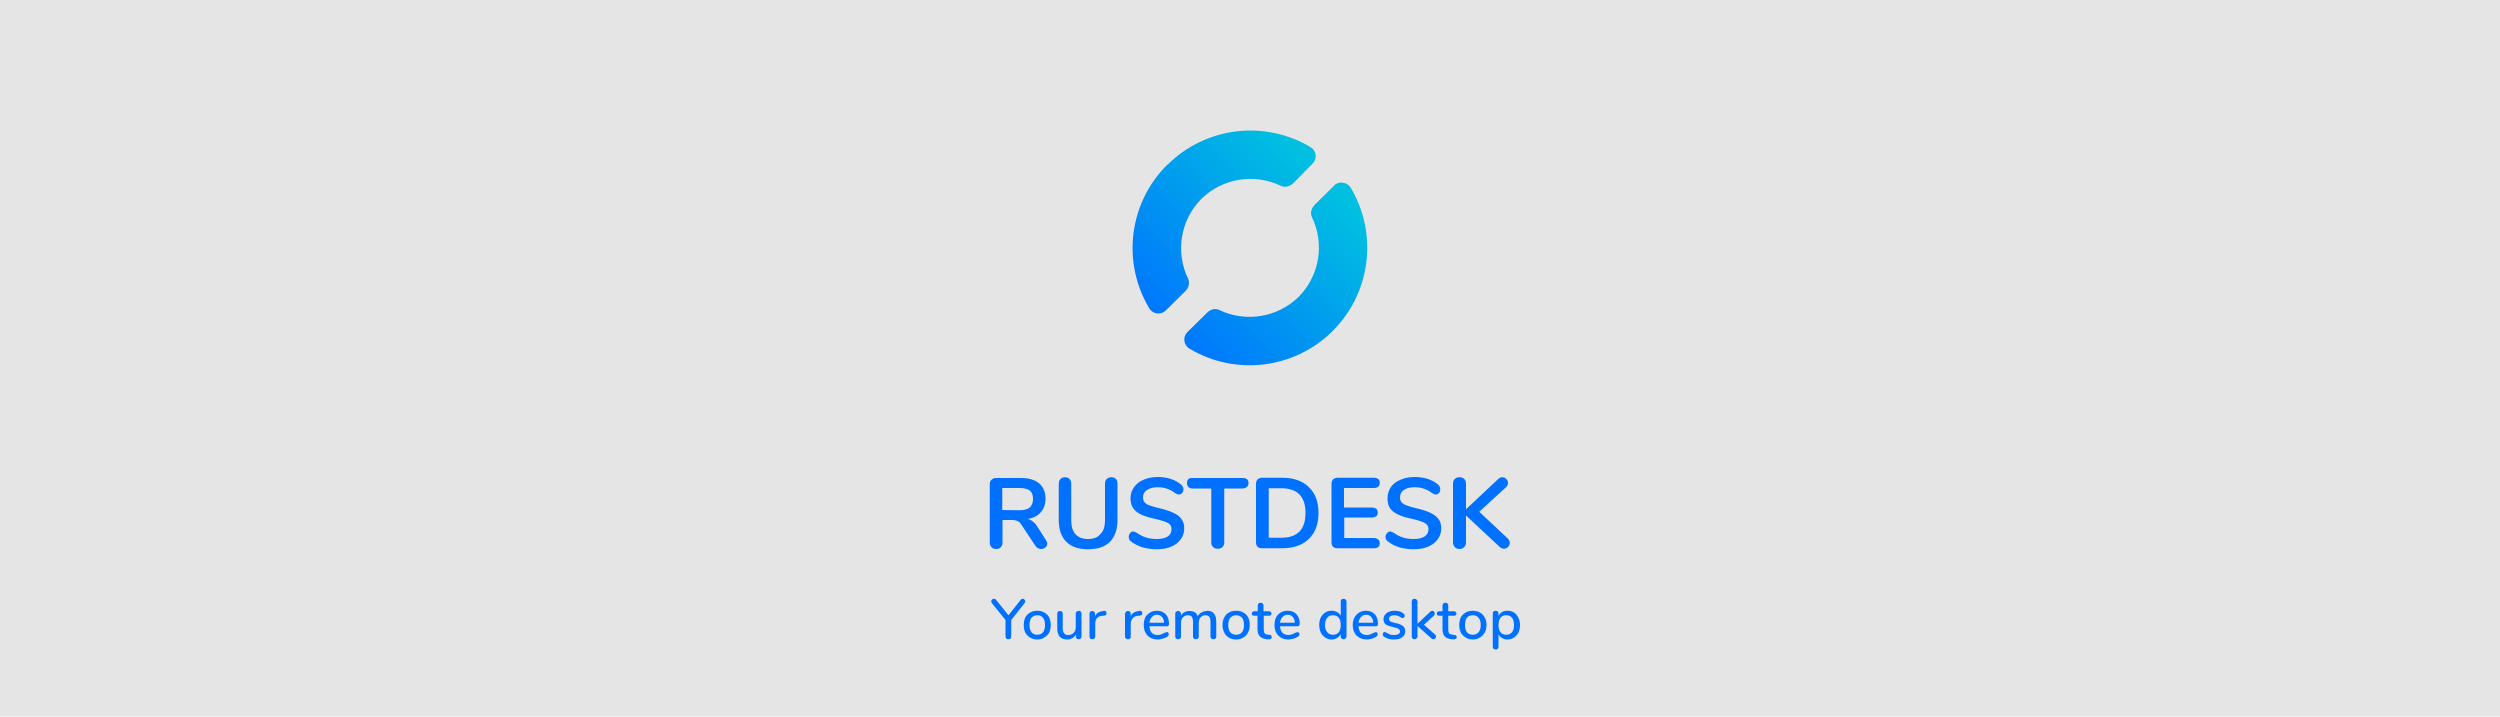
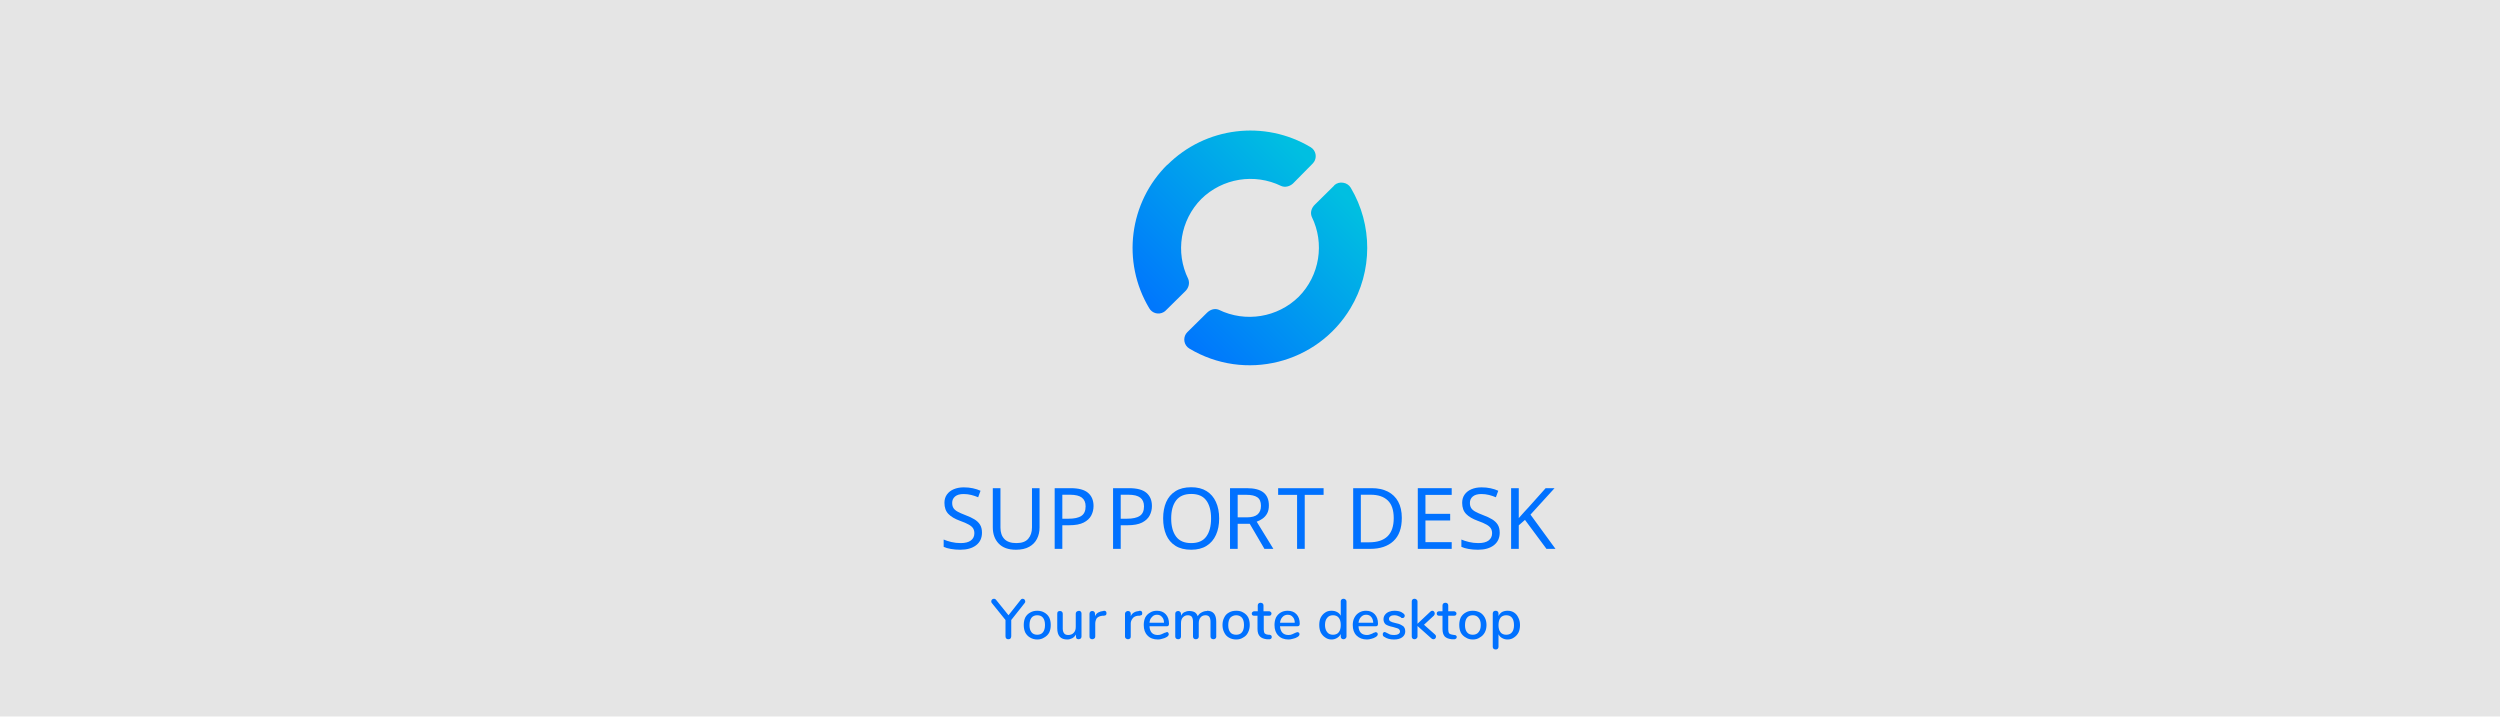
- <svg xmlns="http://www.w3.org/2000/svg" xmlns:xlink="http://www.w3.org/1999/xlink" xml:space="preserve" width="1000" height="286.6" style="clip-rule:evenodd;fill-rule:evenodd;stroke-linejoin:round;stroke-miterlimit:1.414">
-   <path d="M0 0h1000v286.6H0z" style="opacity:1;fill:#e5e5e5;fill-opacity:1;fill-rule:evenodd;stroke:none;stroke-width:.143px;stroke-linecap:butt;stroke-linejoin:miter;stroke-miterlimit:4;stroke-dasharray:none;stroke-dashoffset:0;stroke-opacity:1;marker:none" />
+ <svg xmlns="http://www.w3.org/2000/svg" id="Layer_1" data-name="Layer 1" viewBox="0 0 1000 286.6">
  <defs>
-     <linearGradient xlink:href="#a" id="c" x1=".1" x2=".8" y1=".9" y2=".2" gradientTransform="matrix(94.00173 0 0 93.99768 453 52.2)" gradientUnits="userSpaceOnUse" />
-     <linearGradient id="a" x1=".1" x2=".8" y1=".9" y2=".2" gradientTransform="matrix(26.301 0 0 26.331 90.7 911.8)" gradientUnits="userSpaceOnUse">
-       <stop offset="0" stop-color="#004ba6" style="stop-color:#0071ff;stop-opacity:1" />
-       <stop offset="1" stop-color="#00bfe1" style="stop-color:#00bfe1;stop-opacity:1" />
+     <style>
+       .cls-1 {
+         letter-spacing: -.02em;
+       }
+ 
+       .cls-2, .cls-3 {
+         fill: #0071ff;
+       }
+ 
+       .cls-2, .cls-4, .cls-5 {
+         fill-rule: evenodd;
+         stroke-width: 0px;
+       }
+ 
+       .cls-3 {
+         font-family: Nunito-Regular, Nunito;
+         font-size: 34px;
+       }
+ 
+       .cls-4 {
+         fill: url(#linear-gradient);
+       }
+ 
+       .cls-5 {
+         fill: #e5e5e5;
+       }
+ 
+       .cls-6 {
+         letter-spacing: -.02em;
+       }
+ 
+       .cls-7 {
+         letter-spacing: -.03em;
+       }
+ 
+       .cls-8 {
+         letter-spacing: -.01em;
+       }
+     </style>
+     <linearGradient id="linear-gradient" x1="-454.02" y1="678.89" x2="-453.32" y2="679.59" gradientTransform="translate(43140.79 63950.61) scale(94 -94)" gradientUnits="userSpaceOnUse">
+       <stop offset="0" stop-color="#0071ff" />
+       <stop offset="1" stop-color="#00bfe1" />
    </linearGradient>
-     <path id="b" d="M412.8 154.2h247V204h-247z" />
  </defs>
-   <g style="clip-rule:evenodd;fill-rule:evenodd;stroke-linejoin:round;stroke-miterlimit:1.414">
-     <g style="font-size:40px;line-height:1.25;white-space:pre;shape-inside:url(#b);fill:#0071ff" transform="translate(-20 28.7)">
-       <path d="M438.4 187.4q.5.7.5 1.4 0 .9-.8 1.5-.7.6-1.7.6-.6 0-1.2-.3t-1-.9l-5.3-8q-.8-1.4-1.7-1.9-1-.5-2.4-.5H421v9q0 1.2-.7 1.9-.6.7-1.8.7-1.2 0-1.9-.7t-.7-2V165q0-1.2.7-1.8.7-.7 1.8-.7h10q4.8 0 7.3 2.2 2.5 2.1 2.5 6.1 0 3.3-1.9 5.4-1.8 2.1-5.2 2.7 1.2.3 2 1 1 .7 1.8 2zm-10.8-12q3 0 4.3-1.1 1.3-1.2 1.3-3.4 0-2.4-1.3-3.4-1.4-1-4.3-1h-6.7v8.8zm27.7 15.6q-5.8 0-8.8-3-3-3-3-8.8v-14.4q0-1.2.7-1.9.6-.7 1.8-.7 1.2 0 1.8.7.7.7.7 1.9v14.7q0 3.6 1.7 5.5 1.8 1.9 5 1.9 3.4 0 5-2 1.8-1.8 1.8-5.4v-14.7q0-1.2.7-1.9t1.8-.7q1.2 0 1.9.7.6.7.6 1.9v14.4q0 5.7-3 8.8-3 3-8.7 3zm27.4 0q-3 0-5.8-.8-2.7-.9-4.5-2.3-.9-.6-.9-1.9 0-.8.5-1.4.5-.7 1.2-.7t1.6.6q1.8 1.2 3.6 1.8 2 .6 4.2.6 3 0 4.5-1t1.5-3q0-1.6-1.4-2.4-1.5-.8-4.9-1.6-3.5-.7-5.7-1.7t-3.3-2.6q-1.1-1.5-1.1-4 0-2.4 1.4-4.4 1.4-2 3.8-3 2.6-1.1 5.7-1.1 5.7 0 9.3 3 .5.4.7.9.3.4.3 1 0 .9-.6 1.5-.4.6-1.1.6l-.8-.1-.9-.5q-1.6-1.2-3.2-1.7-1.5-.6-3.7-.6-2.7 0-4.3 1.1-1.6 1-1.6 3 0 1.7 1.4 2.6 1.4.8 4.8 1.6 3.5.8 5.7 1.8 2.3 1 3.4 2.5 1.2 1.5 1.2 3.8 0 2.5-1.4 4.4-1.3 1.9-3.9 3-2.4 1-5.7 1zm24.4-.2q-1.2 0-1.9-.7t-.7-1.8v-21.6h-7.3q-2.4 0-2.4-2.2t2.4-2H517q2.4 0 2.4 2t-2.4 2.2h-7.3v21.6q0 1.1-.7 1.8t-1.9.7zm17.8-.2q-1.2 0-1.9-.6-.6-.7-.6-1.8v-23.3q0-1.2.6-1.8.7-.7 1.9-.7h8q6.8 0 10.6 3.7 3.9 3.7 3.9 10.4t-3.9 10.4q-3.8 3.7-10.7 3.7zm7.6-4.2q9.7 0 9.7-9.9t-9.7-9.9h-5v19.8zm22.5 4.2q-1.1 0-1.8-.6-.6-.7-.6-1.8v-23.3q0-1.2.6-1.8.7-.7 1.8-.7h14.5q1.1 0 1.8.5.6.6.6 1.5 0 1-.6 1.6-.7.5-1.8.5h-11.9v7.8h11q1.2 0 1.9.5.6.5.6 1.5t-.6 1.5-1.8.5h-11v8.2h11.8q1.1 0 1.8.6.6.5.6 1.5t-.6 1.5-1.8.5zm30.5.4q-3.1 0-5.9-.8-2.7-.9-4.4-2.3-1-.6-1-1.9 0-.8.6-1.4.5-.7 1.2-.7t1.6.6q1.7 1.2 3.6 1.8 1.9.6 4.2.6 2.9 0 4.4-1 1.6-1 1.6-3 0-1.6-1.5-2.4-1.4-.8-4.8-1.6-3.5-.7-5.7-1.7t-3.4-2.6q-1-1.5-1-4 0-2.4 1.3-4.4 1.4-2 3.9-3 2.5-1.1 5.6-1.1 5.8 0 9.4 3 .5.4.7.9.2.4.2 1 0 .9-.5 1.5t-1.2.6l-.7-.1-.9-.5q-1.6-1.2-3.2-1.7-1.5-.6-3.8-.6-2.7 0-4.3 1.1-1.5 1-1.5 3 0 1.7 1.4 2.6 1.4.8 4.7 1.6 3.6.8 5.8 1.8 2.2 1 3.4 2.5 1.2 1.5 1.2 3.8 0 2.5-1.4 4.4-1.4 1.9-3.9 3-2.5 1-5.7 1zm37.6-4.3q.8.8.8 1.8 0 .9-.7 1.6-.7.7-1.6.7-1 0-1.9-.9l-13.3-12.4v10.8q0 1.1-.7 1.8-.7.8-1.9.8t-1.9-.8q-.7-.7-.7-1.8v-23.5q0-1.2.7-1.9t1.9-.7q1.2 0 1.9.7t.7 1.9V175l12.9-12.1q.7-.7 1.6-.7 1 0 1.6.7.7.7.7 1.6t-.8 1.7l-10.7 9.8z" aria-label="RUSTDESK" style="font-weight:700;font-family:Nunito;-inkscape-font-specification:&quot;Nunito Bold&quot;" />
-     </g>
-     <g style="font-size:22.667px;line-height:1.25;fill:#0071ff">
-       <path d="M390.8 212.4q.3-.4.7-.4.5 0 .8.3.3.4.3.8t-.3.7l-5.3 6.7v6.5q0 .6-.4 1-.3.2-.8.2t-.8-.3q-.3-.3-.3-.9v-6.5l-5.4-6.7q-.3-.3-.3-.7 0-.5.3-.8.4-.3.8-.3.5 0 .8.4l5 6.2zm6.6 15.9q-1.6 0-2.9-.8-1.2-.7-1.9-2-.6-1.3-.6-3t.6-3q.7-1.3 2-2 1.2-.7 2.8-.7t2.8.7q1.3.7 2 2 .6 1.3.6 3t-.6 3q-.7 1.3-2 2-1.2.8-2.8.8zm0-1.9q1.5 0 2.3-1 .8-1 .8-2.9t-.8-2.9q-.8-1-2.3-1t-2.3 1q-.8 1-.8 3 0 1.8.8 2.8.8 1 2.3 1zm16.5-9.6q.6 0 .9.3.3.3.3.8v9.2q0 .5-.3.8-.4.3-.9.3t-.8-.3q-.2-.3-.2-.7v-.9q-.6 1-1.5 1.5-1 .5-2 .5-4 0-4-4.5V218q0-.5.2-.8.3-.3.9-.3.5 0 .8.3.3.3.3.8v5.9q0 1.3.6 2 .5.6 1.6.6 1.4 0 2.2-.9.8-.8.8-2.3V218q0-.5.3-.8.3-.3.8-.3zm10.2 0q1 0 1 1 0 .4-.2.7-.2.2-.9.3h-.6q-1.5.2-2.2 1-.6 1-.6 2.1v5.2q0 .6-.4.8-.3.3-.8.3t-.8-.3q-.3-.2-.3-.8V218q0-.5.3-.8.3-.3.8-.3t.8.3q.3.3.3.8v1q.4-1 1.3-1.5t2-.6zm14.3 0q1 0 1 1 0 .4-.2.7l-.9.3h-.7q-1.4.2-2 1-.8 1-.8 2.1v5.2q0 .6-.3.8-.3.3-.8.3t-.8-.3q-.4-.2-.4-.8V218q0-.5.4-.8.3-.3.8-.3t.8.3q.3.3.3.8v1q.4-1 1.3-1.5.8-.5 2-.6zm10.9 8.5q.3 0 .5.3.2.2.2.6 0 .6-.8 1.1-.8.5-1.8.7-.9.3-1.7.3-2.7 0-4.2-1.6-1.5-1.5-1.5-4.2 0-1.7.6-3 .7-1.3 2-2 1.1-.7 2.7-.7 2.2 0 3.5 1.4 1.3 1.4 1.3 3.8 0 1-.8 1h-7q.2 3.5 3.3 3.5.9 0 1.5-.3l1.3-.6.4-.1.5-.2zm-4-6.9q-1.3 0-2 .9-.9.8-1 2.3h5.8q0-1.5-.8-2.3-.7-.9-2-.9zm20-1.6q3.7 0 3.7 4.4v6q0 .4-.3.7-.3.3-.8.3t-.9-.3q-.3-.3-.3-.8v-5.9q0-1.3-.5-2-.5-.6-1.5-.6-1.3 0-2 .9-.7.8-.7 2.3v5.3q0 .5-.3.8-.4.3-.9.3t-.8-.3q-.3-.3-.3-.8v-5.9q0-1.3-.5-2-.5-.6-1.6-.6-1.2 0-2 .9-.7.8-.7 2.3v5.3q0 .5-.3.8-.3.3-.8.3t-.9-.3q-.3-.3-.3-.8V218q0-.5.3-.8.4-.3.9-.3.4 0 .7.3.4.3.4.8v.8q.5-1 1.3-1.4 1-.5 2-.5 1.3 0 2.2.5.8.5 1.2 1.6.5-1 1.5-1.5 1-.6 2.2-.6zm11.7 11.5q-1.7 0-3-.8-1.2-.7-1.8-2-.7-1.3-.7-3t.7-3q.6-1.3 1.9-2 1.2-.7 2.9-.7t2.8.7q1.3.7 2 2 .6 1.3.6 3t-.7 3q-.6 1.3-1.9 2-1.2.8-2.8.8zm0-1.9q1.5 0 2.3-1 .8-1 .8-2.9t-.8-2.9q-.9-1-2.3-1t-2.4 1q-.8 1-.8 3 0 1.8.8 2.8.8 1 2.4 1zm13.3 0q.5.1.7.3.2.2.2.6 0 .5-.3.7-.4.3-1 .2h-.7q-1.8-.2-2.7-1.1-1-1-1-3v-5.3h-1.3q-1 0-1-.9 0-.4.3-.6.3-.3.7-.3h1.4v-2.3q0-.5.3-.8.3-.3.8-.3t.9.3q.3.3.3.8v2.3h2.2q.5 0 .7.3.3.2.3.6 0 .4-.3.7-.2.2-.7.2H488v5.5q0 1 .4 1.6.5.4 1.4.5zm11.2-1q.4 0 .6.2.2.2.2.6 0 .6-.8 1.1-.8.5-1.8.7-1 .3-1.8.3-2.6 0-4.1-1.6-1.5-1.5-1.5-4.2 0-1.7.6-3 .7-1.3 1.9-2t2.8-.7q2.2 0 3.5 1.4 1.3 1.4 1.3 3.8 0 1-.9 1h-7q.3 3.5 3.4 3.5.9 0 1.5-.3l1.3-.6.3-.1.5-.2zm-3.9-7q-1.3 0-2.1.9-.8.8-1 2.3h5.9q0-1.5-.8-2.3-.7-.9-2-.9zm22.3-6.4q.5 0 .8.3.4.3.4.8v14q0 .5-.4.8-.3.3-.8.3t-.8-.3q-.3-.3-.3-.8v-1q-.5 1-1.5 1.6-1 .6-2.2.6-1.4 0-2.5-.8-1.1-.7-1.8-2-.6-1.3-.6-3 0-1.8.6-3 .7-1.3 1.8-2 1-.7 2.5-.7 1.3 0 2.2.5 1 .5 1.5 1.5V213q0-.4.3-.7.3-.3.8-.3zm-4.2 14.4q1.5 0 2.3-1 .8-1 .8-2.9t-.8-2.9q-.8-1-2.3-1t-2.3 1q-.9 1-.9 2.9 0 1.8.9 2.9.8 1 2.3 1zm17.2-1q.3 0 .5.2t.2.6q0 .6-.8 1.1-.8.5-1.7.7-1 .3-1.8.3-2.6 0-4.2-1.6-1.5-1.5-1.5-4.2 0-1.7.7-3t1.9-2q1.2-.7 2.7-.7 2.2 0 3.5 1.4 1.3 1.4 1.3 3.8 0 1-.8 1h-7q.2 3.5 3.4 3.5.8 0 1.4-.3.7-.2 1.3-.6l.4-.1.5-.2zm-4-7q-1.2 0-2 .9-.8.8-1 2.3h5.9q-.1-1.5-.8-2.3-.7-.9-2-.9zm11.2 9.9q-2.3 0-3.8-1-.4-.2-.6-.5l-.1-.6q0-.4.2-.6.2-.3.5-.3t1 .4l1.2.6q.7.2 1.7.2t1.7-.4q.6-.4.6-1 0-.5-.3-.8-.2-.3-.8-.5l-1.7-.5q-2-.4-3-1.1-.8-.8-.8-2 0-1 .6-1.8t1.6-1.2q1-.4 2.2-.4 1 0 1.8.2.9.2 1.5.7.8.5.8 1.1 0 .4-.3.7-.2.2-.5.2h-.4q-.2 0-.5-.4l-1.2-.5q-.5-.2-1.3-.2-1 0-1.5.4-.6.4-.6 1 0 .7.5 1 .6.4 2 .7 1.6.3 2.4.8.9.4 1.2 1 .4.6.4 1.5 0 1.5-1.2 2.4-1.2.9-3.3.9zm16.4-2q.4.3.4.8t-.3.8q-.3.3-.7.3-.5 0-.8-.3l-5.6-5v4.2q0 .5-.4.8-.3.3-.8.3t-.8-.3q-.3-.3-.3-.8v-14q0-.5.3-.8.3-.3.8-.3t.8.3q.4.3.4.8v8.9l5.1-4.8q.4-.4.8-.4t.7.3q.3.4.3.8t-.3.8l-4 3.7zm7.7.2q.5 0 .7.2.3.2.3.6 0 .5-.4.7-.3.3-1 .2h-.6q-1.9-.2-2.8-1.1-.9-1-.9-3v-5.3h-1.3q-1 0-1-.9 0-.4.2-.6.3-.3.8-.3h1.3v-2.3q0-.5.3-.8.3-.3.9-.3.5 0 .8.3.3.3.3.8v2.3h2.3q.4 0 .7.3.3.2.3.6 0 .4-.3.7-.3.2-.7.2h-2.3v5.5q0 1 .4 1.6.5.4 1.4.5zm7.4 1.8q-1.6 0-2.8-.8-1.3-.7-2-2-.6-1.3-.6-3t.6-3q.7-1.3 2-2 1.2-.7 2.8-.7t2.9.7q1.2.7 1.9 2t.7 3q0 1.7-.7 3t-2 2q-1.1.8-2.8.8zm0-1.9q1.5 0 2.3-1 .9-1 .9-2.9t-.9-2.9q-.8-1-2.3-1t-2.3 1q-.8 1-.8 3 0 1.8.8 2.8.8 1 2.3 1zm14-9.6q1.4 0 2.5.7t1.7 2q.7 1.3.7 3 0 1.8-.6 3t-1.8 2q-1.1.8-2.6.8-1.2 0-2.2-.6-.9-.5-1.4-1.5v5q0 .5-.3.8-.3.3-.8.3t-.9-.3q-.3-.3-.3-.8v-13.3q0-.5.3-.8.3-.3.9-.3.5 0 .8.3.3.3.3.8v1q.5-1 1.4-1.6 1-.5 2.2-.5zm-.6 9.6q1.5 0 2.3-1 .8-1 .8-2.8 0-2-.8-3t-2.3-1q-1.5 0-2.3 1-.8 1-.8 3 0 1.8.8 2.8.8 1 2.3 1z" aria-label="Your remote desktop" style="font-weight:600;font-family:Nunito;-inkscape-font-specification:&quot;Nunito Semi-Bold&quot;" transform="translate(17.5 27.5)" />
-     </g>
-   </g>
-   <path fill="url(#b)" d="m533.7 74.2-7.7 7.6c-1.4 1.3-2 3.2-1.3 4.9a28 28 0 0 1-5.2 32 28.1 28.1 0 0 1-32 5.2c-1.7-.7-3.5 0-4.7 1.2l-7.9 7.8a4.2 4.2 0 0 0 .8 6.5 47 47 0 0 0 64.6-64.3 4.2 4.2 0 0 0-3-2 4.2 4.2 0 0 0-3.6 1zM467 65.8a46.9 46.9 0 0 0-7.3 57.5 4.2 4.2 0 0 0 6.6.9l7.7-7.6c1.4-1.3 2-3.2 1.3-5a28 28 0 0 1 5.2-32 28.1 28.1 0 0 1 32-5.2c1.6.7 3.5.1 4.7-1l7.9-8a4.2 4.2 0 0 0-.8-6.5 47 47 0 0 0-57.4 7.1z" style="isolation:isolate;fill:url(#c);stroke-width:.988" />
+   <path class="cls-5" d="m0,0h1000v286.6H0V0Z" />
+   <path class="cls-2" d="m408.3,239.9c.2-.27.43-.4.7-.4.33,0,.6.1.8.3.2.27.3.53.3.8s-.1.5-.3.7l-5.3,6.7v6.5c0,.4-.13.73-.4,1-.2.13-.47.2-.8.2s-.6-.1-.8-.3c-.2-.2-.3-.5-.3-.9v-6.5l-5.4-6.7c-.2-.2-.3-.43-.3-.7,0-.33.1-.6.3-.8.27-.2.53-.3.8-.3.33,0,.6.13.8.4l5,6.2,4.9-6.2Zm6.6,15.9c-1.07,0-2.03-.27-2.9-.8-.8-.47-1.43-1.13-1.9-2-.4-.87-.6-1.87-.6-3s.2-2.13.6-3c.47-.87,1.13-1.53,2-2,.8-.47,1.73-.7,2.8-.7s2,.23,2.8.7c.87.47,1.53,1.13,2,2,.4.87.6,1.87.6,3,0,1.13-.2,2.13-.6,3-.47.87-1.13,1.53-2,2-.8.53-1.73.8-2.8.8Zm0-1.9c1,0,1.77-.33,2.3-1,.53-.67.8-1.63.8-2.9s-.27-2.23-.8-2.9c-.53-.67-1.3-1-2.3-1-1,0-1.77.33-2.3,1-.53.67-.8,1.67-.8,3,0,1.2.27,2.13.8,2.8.53.67,1.3,1,2.3,1h0Zm16.5-9.6c.4,0,.7.1.9.3.2.2.3.47.3.8v9.2c0,.33-.1.6-.3.8-.27.2-.57.3-.9.3s-.6-.1-.8-.3c-.13-.2-.2-.43-.2-.7v-.9c-.4.67-.9,1.17-1.5,1.5-.67.33-1.33.5-2,.5-2.67,0-4-1.5-4-4.5v-5.8c0-.33.07-.6.2-.8.2-.2.5-.3.9-.3.33,0,.6.1.8.3.2.2.3.47.3.8v5.9c0,.87.2,1.53.6,2,.33.4.87.6,1.6.6.93,0,1.67-.3,2.2-.9.53-.53.8-1.3.8-2.3v-5.3c0-.33.1-.6.3-.8.2-.2.47-.3.8-.3v-.1Zm10.2,0c.67,0,1,.33,1,1,0,.27-.07.5-.2.7-.13.13-.43.23-.9.3h-.6c-1,.13-1.73.47-2.2,1-.4.67-.6,1.37-.6,2.1v5.2c0,.4-.13.67-.4.8-.2.2-.47.3-.8.3s-.6-.1-.8-.3c-.2-.13-.3-.4-.3-.8v-9.1c0-.33.1-.6.3-.8.2-.2.47-.3.8-.3.33,0,.6.1.8.3.2.2.3.47.3.8v1c.27-.67.7-1.17,1.3-1.5.6-.33,1.27-.53,2-.6l.3-.1Zm14.3,0c.67,0,1,.33,1,1,0,.27-.07.5-.2.7l-.9.3h-.7c-.93.13-1.6.47-2,1-.53.67-.8,1.37-.8,2.1v5.2c0,.4-.1.67-.3.8-.2.2-.47.3-.8.3s-.6-.1-.8-.3c-.27-.13-.4-.4-.4-.8v-9.1c0-.33.13-.6.4-.8.2-.2.47-.3.8-.3.33,0,.6.1.8.3.2.2.3.47.3.8v1c.27-.67.7-1.17,1.3-1.5.53-.33,1.2-.53,2-.6l.3-.1Zm10.9,8.5c.2,0,.37.1.5.3.13.13.2.33.2.6,0,.4-.27.77-.8,1.1-.53.33-1.13.57-1.8.7-.6.2-1.17.3-1.7.3-1.8,0-3.2-.53-4.2-1.6-1-1-1.5-2.4-1.5-4.2,0-1.13.2-2.13.6-3,.47-.87,1.13-1.53,2-2,.73-.47,1.63-.7,2.7-.7,1.47,0,2.63.47,3.5,1.4.87.93,1.3,2.2,1.3,3.8,0,.67-.27,1-.8,1h-7c.13,2.33,1.23,3.5,3.3,3.5.6,0,1.1-.1,1.5-.3l1.3-.6.4-.1.5-.2Zm-4-6.9c-.87,0-1.53.3-2,.9-.6.53-.93,1.3-1,2.3h5.8c0-1-.27-1.77-.8-2.3-.47-.6-1.13-.9-2-.9Zm20-1.6c2.47,0,3.7,1.47,3.7,4.4v6c0,.27-.1.5-.3.7-.2.2-.47.3-.8.3-.33,0-.63-.1-.9-.3-.2-.2-.3-.47-.3-.8v-5.9c0-.87-.17-1.53-.5-2-.33-.4-.83-.6-1.5-.6-.87,0-1.53.3-2,.9-.47.53-.7,1.3-.7,2.3v5.3c0,.33-.1.6-.3.8-.27.2-.57.3-.9.3-.33,0-.6-.1-.8-.3-.2-.2-.3-.47-.3-.8v-5.9c0-.87-.17-1.53-.5-2-.33-.4-.87-.6-1.6-.6-.8,0-1.47.3-2,.9-.47.53-.7,1.3-.7,2.3v5.3c0,.33-.1.6-.3.8-.2.2-.47.3-.8.3-.33,0-.63-.1-.9-.3-.2-.2-.3-.47-.3-.8v-9.1c0-.33.1-.6.3-.8.27-.2.57-.3.9-.3.27,0,.5.1.7.3.27.2.4.47.4.8v.8c.33-.67.77-1.13,1.3-1.4.67-.33,1.33-.5,2-.5.87,0,1.6.17,2.2.5.53.33.93.87,1.2,1.6.33-.67.83-1.17,1.5-1.5.67-.4,1.4-.6,2.2-.6v-.1Zm11.7,11.5c-1.13,0-2.13-.27-3-.8-.8-.47-1.4-1.13-1.8-2-.47-.87-.7-1.87-.7-3s.23-2.13.7-3c.4-.87,1.03-1.53,1.9-2,.8-.47,1.77-.7,2.9-.7s2.07.23,2.8.7c.87.47,1.53,1.13,2,2,.4.87.6,1.87.6,3s-.23,2.13-.7,3c-.4.87-1.03,1.53-1.9,2-.8.53-1.73.8-2.8.8Zm0-1.9c1,0,1.77-.33,2.3-1,.53-.67.8-1.63.8-2.9s-.27-2.23-.8-2.9c-.6-.67-1.37-1-2.3-1-.93,0-1.73.33-2.4,1-.53.67-.8,1.67-.8,3,0,1.2.27,2.13.8,2.8.53.67,1.33,1,2.4,1h0Zm13.3,0c.33.07.57.17.7.3s.2.33.2.6c0,.33-.1.57-.3.7-.27.2-.6.27-1,.2h-.7c-1.2-.13-2.1-.5-2.7-1.1-.67-.67-1-1.67-1-3v-5.3h-1.3c-.67,0-1-.3-1-.9,0-.27.1-.47.3-.6.2-.2.43-.3.7-.3h1.4v-2.3c0-.33.1-.6.3-.8.2-.2.47-.3.8-.3s.63.1.9.3c.2.2.3.47.3.8v2.3h2.2c.33,0,.57.1.7.3.2.13.3.33.3.6s-.1.5-.3.7c-.13.13-.37.2-.7.2h-2.1v5.5c0,.67.13,1.2.4,1.6.33.27.8.43,1.4.5h.5Zm11.2-1c.27,0,.47.07.6.2.13.13.2.33.2.6,0,.4-.27.77-.8,1.1-.53.33-1.13.57-1.8.7-.67.2-1.27.3-1.8.3-1.73,0-3.1-.53-4.1-1.6-1-1-1.5-2.4-1.5-4.2,0-1.13.2-2.13.6-3,.47-.87,1.1-1.53,1.9-2s1.73-.7,2.8-.7c1.47,0,2.63.47,3.5,1.4.87.93,1.3,2.2,1.3,3.8,0,.67-.3,1-.9,1h-7c.2,2.33,1.33,3.5,3.4,3.5.6,0,1.1-.1,1.5-.3l1.3-.6.3-.1.5-.2v.1Zm-3.9-7c-.87,0-1.57.3-2.1.9-.53.53-.87,1.3-1,2.3h5.9c0-1-.27-1.77-.8-2.3-.47-.6-1.13-.9-2-.9Zm22.3-6.4c.33,0,.6.1.8.3.27.2.4.47.4.8v14c0,.33-.13.6-.4.8-.2.2-.47.3-.8.3s-.6-.1-.8-.3c-.2-.2-.3-.47-.3-.8v-1c-.33.67-.83,1.2-1.5,1.6s-1.4.6-2.2.6c-.93,0-1.77-.27-2.5-.8-.73-.47-1.33-1.13-1.8-2-.4-.87-.6-1.87-.6-3,0-1.2.2-2.2.6-3,.47-.87,1.07-1.53,1.8-2,.67-.47,1.5-.7,2.5-.7.87,0,1.6.17,2.2.5.67.33,1.17.83,1.5,1.5v-5.8c0-.27.1-.5.3-.7.2-.2.47-.3.8-.3Zm-4.2,14.4c1,0,1.77-.33,2.3-1,.53-.67.8-1.63.8-2.9s-.27-2.23-.8-2.9c-.53-.67-1.3-1-2.3-1-1,0-1.77.33-2.3,1-.6.67-.9,1.63-.9,2.9,0,1.2.3,2.17.9,2.9.53.67,1.3,1,2.3,1Zm17.2-1c.2,0,.37.07.5.2s.2.33.2.6c0,.4-.27.77-.8,1.1-.53.33-1.1.57-1.7.7-.67.2-1.27.3-1.8.3-1.73,0-3.13-.53-4.2-1.6-1-1-1.5-2.4-1.5-4.2,0-1.13.23-2.13.7-3s1.1-1.53,1.9-2,1.7-.7,2.7-.7c1.47,0,2.63.47,3.5,1.4.87.93,1.3,2.2,1.3,3.8,0,.67-.27,1-.8,1h-7c.13,2.33,1.27,3.5,3.4,3.5.53,0,1-.1,1.4-.3.47-.13.9-.33,1.3-.6l.4-.1.5-.2v.1Zm-4-7c-.8,0-1.47.3-2,.9-.53.53-.87,1.3-1,2.3h5.9c-.07-1-.33-1.77-.8-2.3-.47-.6-1.13-.9-2-.9h-.1Zm11.2,9.9c-1.53,0-2.8-.33-3.8-1-.27-.13-.47-.3-.6-.5l-.1-.6c0-.27.07-.47.2-.6.13-.2.3-.3.5-.3s.53.13,1,.4l1.2.6c.47.13,1.03.2,1.7.2.67,0,1.23-.13,1.7-.4.4-.27.6-.6.6-1,0-.33-.1-.6-.3-.8-.13-.2-.4-.37-.8-.5l-1.7-.5c-1.33-.27-2.33-.63-3-1.1-.53-.53-.8-1.2-.8-2,0-.67.2-1.27.6-1.8s.93-.93,1.6-1.2,1.4-.4,2.2-.4c.67,0,1.27.07,1.8.2.6.13,1.1.37,1.5.7.53.33.8.7.8,1.1,0,.27-.1.5-.3.7-.13.13-.3.2-.5.2h-.4c-.13,0-.3-.13-.5-.4l-1.2-.5c-.33-.13-.77-.2-1.3-.2-.67,0-1.17.13-1.5.4-.4.27-.6.6-.6,1,0,.47.17.8.5,1,.4.27,1.07.5,2,.7,1.07.2,1.87.47,2.4.8.6.27,1,.6,1.2,1,.27.4.4.9.4,1.5,0,1-.4,1.8-1.2,2.4s-1.9.9-3.3.9h0Zm16.4-2c.27.2.4.47.4.8s-.1.6-.3.8-.43.3-.7.3c-.33,0-.6-.1-.8-.3l-5.6-5v4.2c0,.33-.13.6-.4.8-.2.2-.47.3-.8.3s-.6-.1-.8-.3-.3-.47-.3-.8v-14c0-.33.1-.6.3-.8s.47-.3.8-.3.6.1.8.3c.27.2.4.47.4.8v8.9l5.1-4.8c.27-.27.53-.4.8-.4s.5.1.7.3c.2.27.3.53.3.8s-.1.53-.3.8l-4,3.7,4.4,3.9Zm7.7.2c.33,0,.57.07.7.2.2.13.3.33.3.6,0,.33-.13.57-.4.7-.2.2-.53.27-1,.2h-.6c-1.27-.13-2.2-.5-2.8-1.1-.6-.67-.9-1.67-.9-3v-5.3h-1.3c-.67,0-1-.3-1-.9,0-.27.07-.47.2-.6.2-.2.47-.3.8-.3h1.3v-2.3c0-.33.1-.6.3-.8s.5-.3.9-.3c.33,0,.6.1.8.3.2.2.3.47.3.8v2.3h2.3c.27,0,.5.1.7.3.2.13.3.33.3.6s-.1.5-.3.7c-.2.13-.43.2-.7.2h-2.3v5.5c0,.67.13,1.2.4,1.6.33.27.8.43,1.4.5l.6.1Zm7.4,1.8c-1.07,0-2-.27-2.8-.8-.87-.47-1.53-1.13-2-2-.4-.87-.6-1.87-.6-3s.2-2.13.6-3c.47-.87,1.13-1.53,2-2,.8-.47,1.73-.7,2.8-.7s2.03.23,2.9.7c.8.47,1.43,1.13,1.9,2s.7,1.87.7,3-.23,2.13-.7,3-1.13,1.53-2,2c-.73.53-1.67.8-2.8.8h0Zm0-1.9c1,0,1.77-.33,2.3-1,.6-.67.9-1.63.9-2.9s-.3-2.23-.9-2.9c-.53-.67-1.3-1-2.3-1-1,0-1.77.33-2.3,1-.53.67-.8,1.67-.8,3,0,1.2.27,2.13.8,2.8.53.67,1.3,1,2.3,1h0Zm14-9.6c.93,0,1.77.23,2.5.7.73.47,1.3,1.13,1.7,2,.47.87.7,1.87.7,3,0,1.2-.2,2.2-.6,3-.4.8-1,1.47-1.8,2-.73.53-1.6.8-2.6.8-.8,0-1.53-.2-2.2-.6-.6-.33-1.07-.83-1.4-1.5v5c0,.33-.1.6-.3.8-.2.2-.47.3-.8.3s-.63-.1-.9-.3c-.2-.2-.3-.47-.3-.8v-13.3c0-.33.1-.6.3-.8s.5-.3.9-.3c.33,0,.6.1.8.3.2.2.3.47.3.8v1c.33-.67.8-1.2,1.4-1.6.67-.33,1.4-.5,2.2-.5h.1Zm-.6,9.6c1,0,1.77-.33,2.3-1,.53-.67.8-1.6.8-2.8,0-1.33-.27-2.33-.8-3-.53-.67-1.3-1-2.3-1s-1.77.33-2.3,1c-.53.67-.8,1.67-.8,3,0,1.2.27,2.13.8,2.8.53.67,1.3,1,2.3,1Z" />
+   <path class="cls-4" d="m533.7,74.2l-7.7,7.6c-1.4,1.3-2,3.2-1.3,4.9,5.25,10.69,3.16,23.52-5.2,32-8.49,8.33-21.31,10.41-32,5.2-1.7-.7-3.5,0-4.7,1.2l-7.9,7.8c-1.62,1.66-1.58,4.32.08,5.94.22.21.46.4.72.56,22.25,13.36,51.13,6.15,64.49-16.1,8.9-14.82,8.94-33.33.11-48.2-.65-1.08-1.75-1.82-3-2-1.29-.25-2.62.12-3.6,1v.1Zm-66.7-8.4c-15.4,15.19-18.42,38.94-7.3,57.5,1.15,2.01,3.72,2.71,5.73,1.56.32-.18.61-.4.87-.66l7.7-7.6c1.4-1.3,2-3.2,1.3-5-5.25-10.69-3.16-23.52,5.2-32,8.49-8.33,21.31-10.41,32-5.2,1.6.7,3.5.1,4.7-1l7.9-8c1.62-1.66,1.58-4.32-.08-5.94-.22-.21-.46-.4-.72-.56-18.5-11.08-42.16-8.15-57.4,7.1l.1-.2Z" />
+   <text class="cls-3" transform="translate(375.73 219.55)">
+     <tspan class="cls-8" x="0" y="0">SUP</tspan>
+     <tspan class="cls-1" x="66.2" y="0">P</tspan>
+     <tspan class="cls-8" x="87.45" y="0">O</tspan>
+     <tspan class="cls-7" x="112.98" y="0">R</tspan>
+     <tspan class="cls-8" x="135.18" y="0">T D</tspan>
+     <tspan class="cls-6" x="188.09" y="0">E</tspan>
+     <tspan class="cls-8" x="207.09" y="0">SK</tspan>
+   </text>
</svg>
